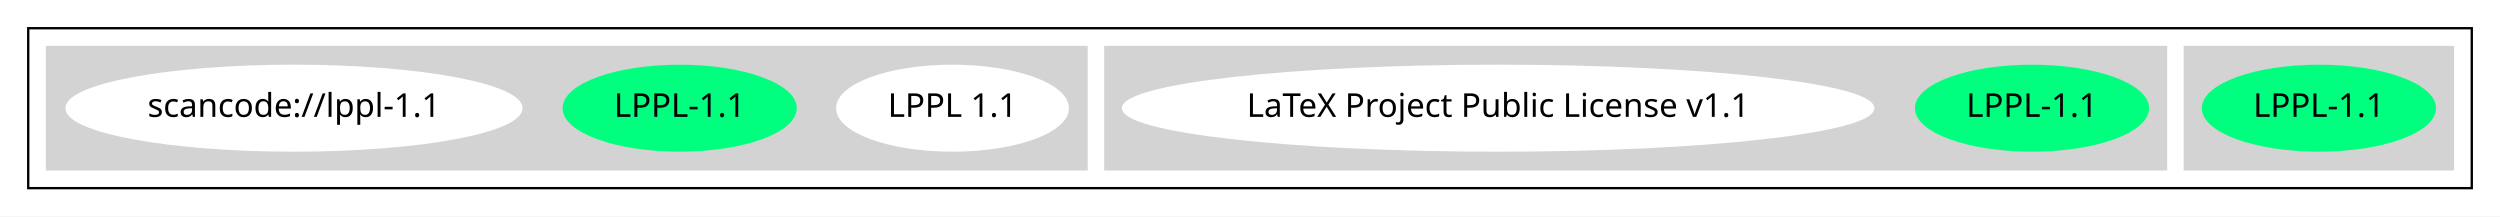
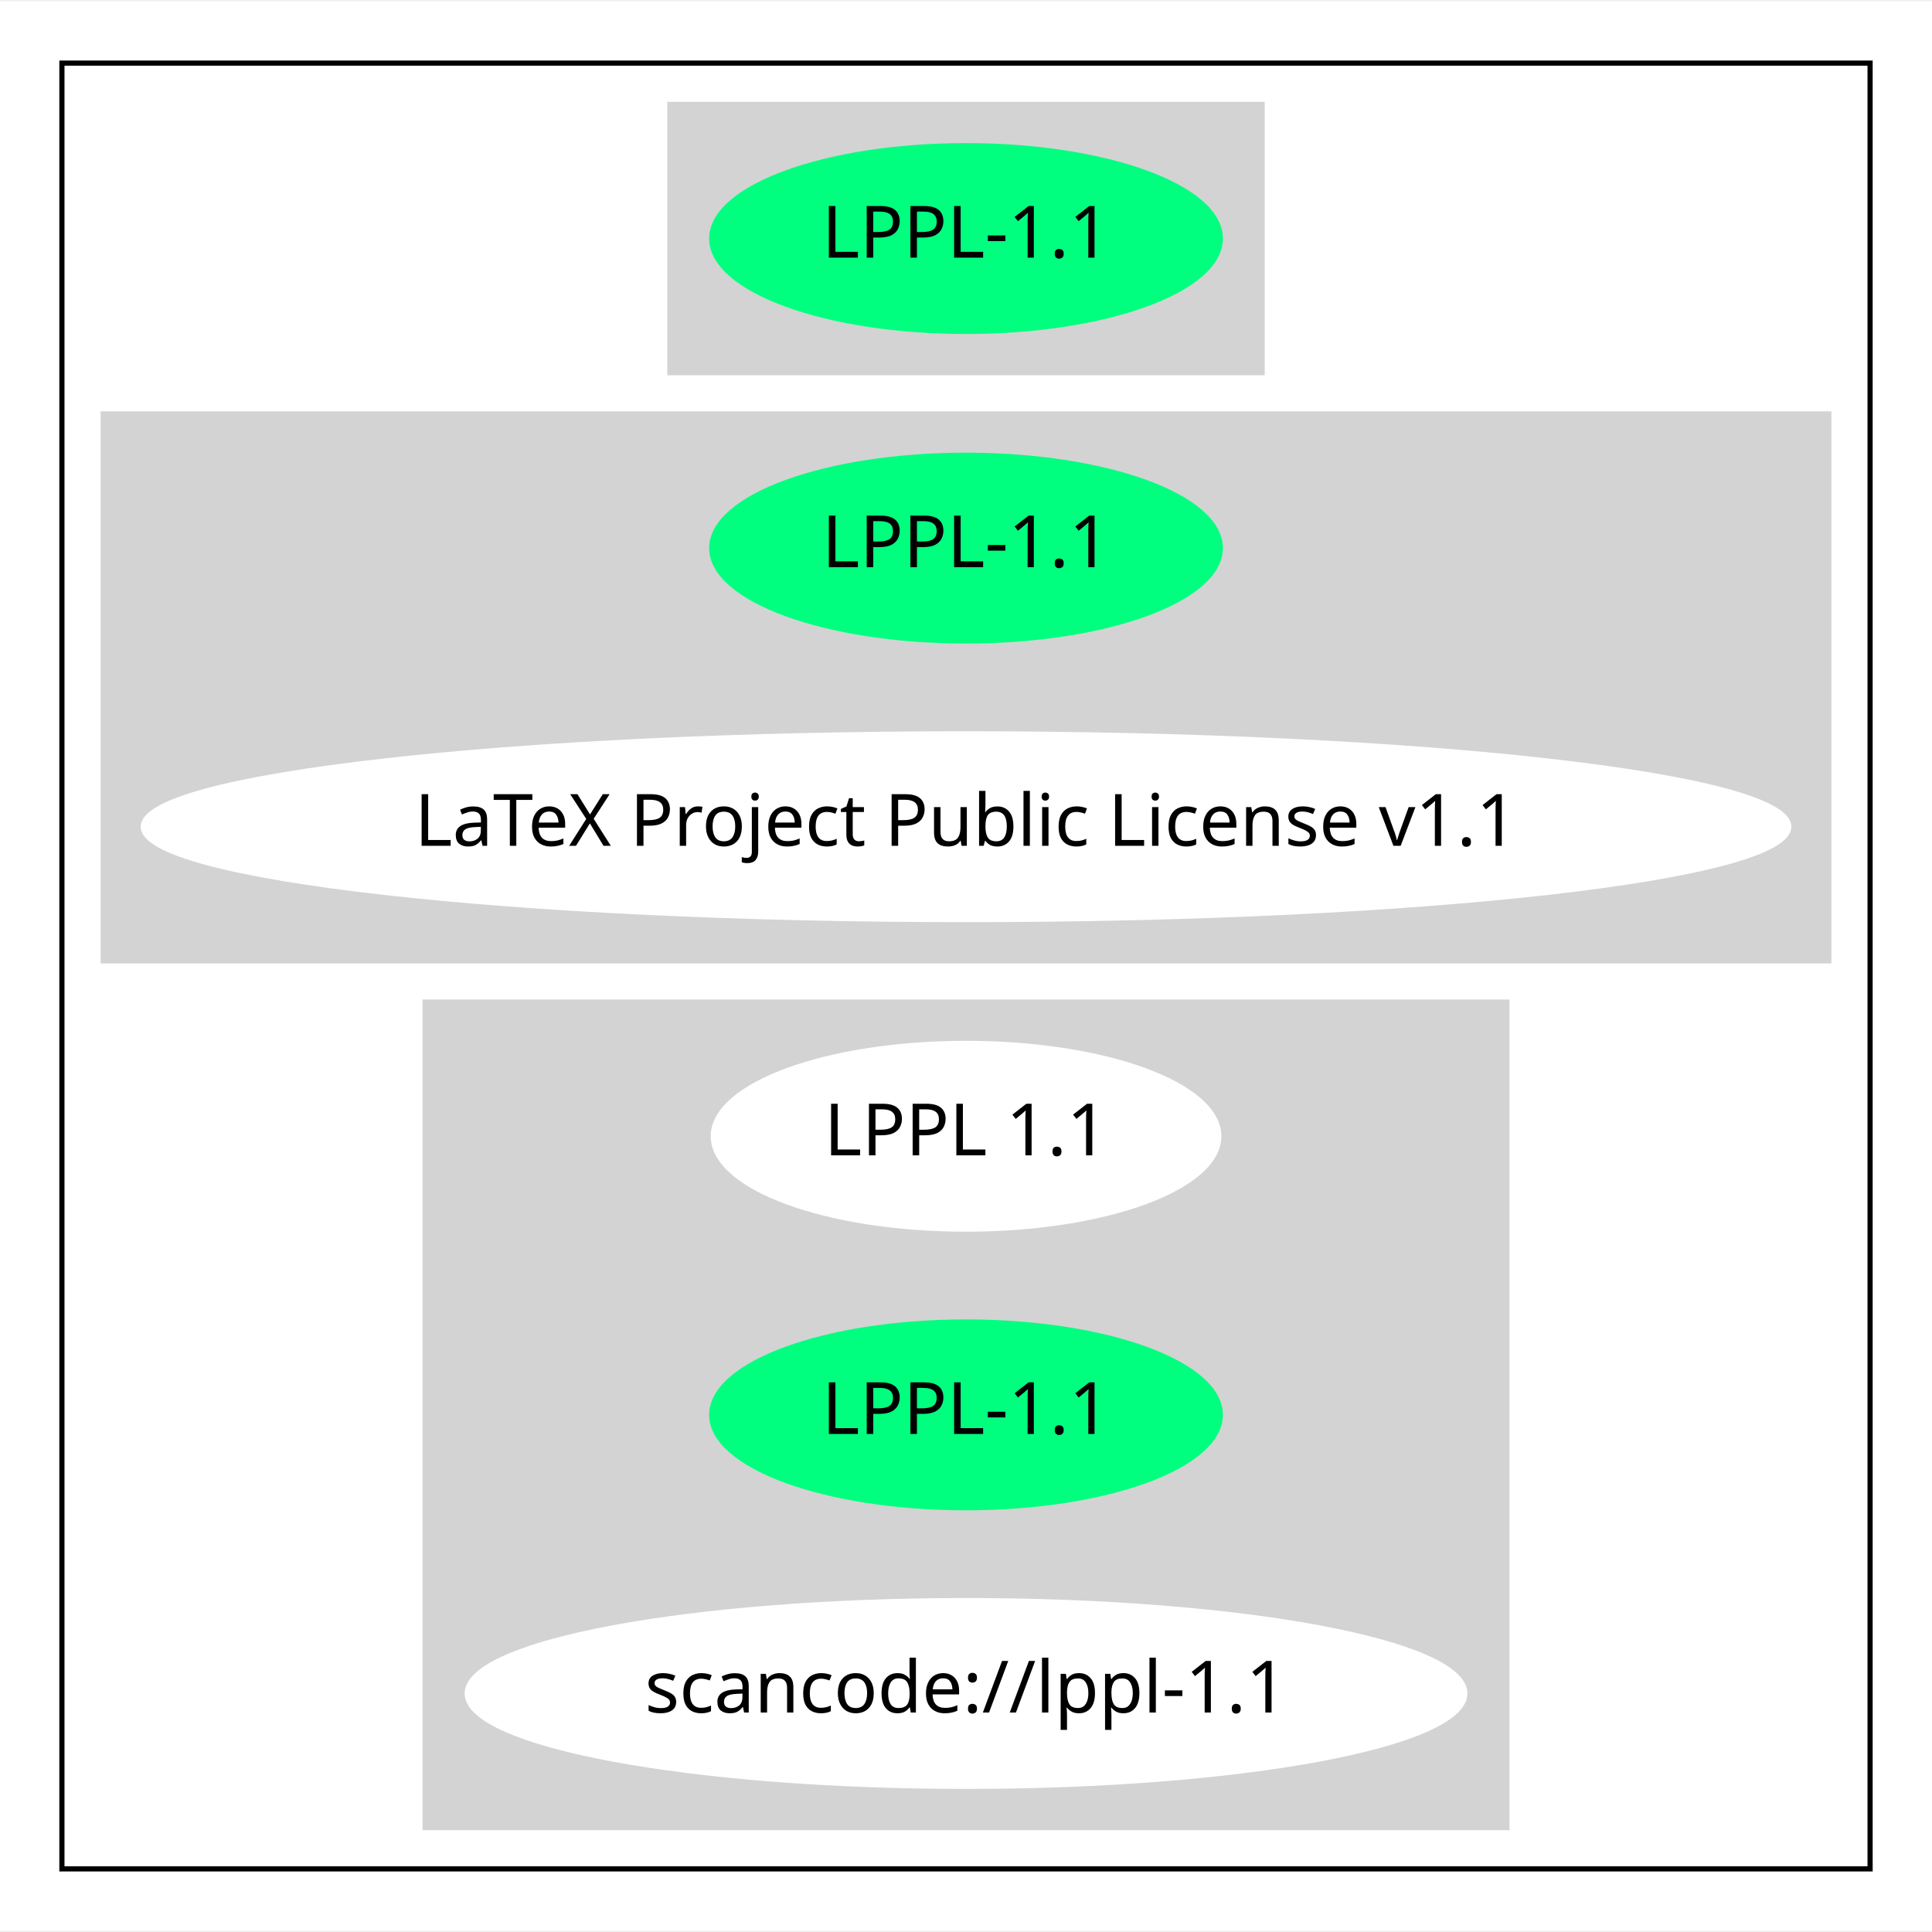
- <svg xmlns="http://www.w3.org/2000/svg" width="1063pt" height="92pt" viewBox="0.00 0.00 1063.00 92.00">
-   <g id="graph0" class="graph" transform="scale(1 1) rotate(0) translate(4 88)">
-     <polygon fill="white" stroke="transparent" points="-4,4 -4,-88 1059,-88 1059,4 -4,4" />
+ <svg xmlns="http://www.w3.org/2000/svg" width="374pt" height="374pt" viewBox="0.00 0.00 374.47 374.00">
+   <g id="graph0" class="graph" transform="scale(1 1) rotate(0) translate(4 370)">
+     <polygon fill="white" stroke="transparent" points="-4,4 -4,-370 370.47,-370 370.47,4 -4,4" />
    <g id="clust1" class="cluster">
-       <polygon fill="none" stroke="black" points="8,-8 8,-76 1047,-76 1047,-8 8,-8" />
+       <polygon fill="none" stroke="black" points="8,-8 8,-358 358.47,-358 358.47,-8 8,-8" />
    </g>
    <g id="clust2" class="cluster">
-       <polygon fill="lightgray" stroke="lightgray" points="925,-16 925,-68 1039,-68 1039,-16 925,-16" />
+       <polygon fill="lightgray" stroke="lightgray" points="125.84,-298 125.84,-350 240.63,-350 240.63,-298 125.84,-298" />
    </g>
    <g id="clust3" class="cluster">
-       <polygon fill="lightgray" stroke="lightgray" points="466,-16 466,-68 917,-68 917,-16 466,-16" />
+       <polygon fill="lightgray" stroke="lightgray" points="16,-184 16,-290 350.47,-290 350.47,-184 16,-184" />
    </g>
    <g id="clust4" class="cluster">
-       <polygon fill="lightgray" stroke="lightgray" points="16,-16 16,-68 458,-68 458,-16 16,-16" />
+       <polygon fill="lightgray" stroke="lightgray" points="78.39,-16 78.39,-176 288.08,-176 288.08,-16 78.39,-16" />
    </g>
    <g id="node1" class="node">
-       <ellipse fill="springgreen" stroke="springgreen" cx="982" cy="-42" rx="49.29" ry="18" />
-       <text text-anchor="middle" x="982" y="-38.3" font-family="Times-Roman" font-size="14.00">LPPL-1.1</text>
+       <ellipse fill="springgreen" stroke="springgreen" cx="183.24" cy="-324" rx="49.29" ry="18" />
+       <text text-anchor="middle" x="183.24" y="-320.3" font-family="Times-Roman" font-size="14.00">LPPL-1.1</text>
    </g>
    <g id="node2" class="node">
-       <ellipse fill="springgreen" stroke="springgreen" cx="860" cy="-42" rx="49.29" ry="18" />
-       <text text-anchor="middle" x="860" y="-38.3" font-family="Times-Roman" font-size="14.00">LPPL-1.1</text>
+       <ellipse fill="springgreen" stroke="springgreen" cx="183.24" cy="-264" rx="49.29" ry="18" />
+       <text text-anchor="middle" x="183.24" y="-260.3" font-family="Times-Roman" font-size="14.00">LPPL-1.1</text>
    </g>
    <g id="node3" class="node">
-       <ellipse fill="white" stroke="white" cx="633" cy="-42" rx="159.47" ry="18" />
-       <text text-anchor="middle" x="633" y="-38.3" font-family="Times-Roman" font-size="14.00">LaTeX Project Public License v1.1</text>
+       <ellipse fill="white" stroke="white" cx="183.24" cy="-210" rx="159.47" ry="18" />
+       <text text-anchor="middle" x="183.24" y="-206.3" font-family="Times-Roman" font-size="14.00">LaTeX Project Public License v1.1</text>
    </g>
    <g id="node4" class="node">
-       <ellipse fill="white" stroke="white" cx="401" cy="-42" rx="48.99" ry="18" />
-       <text text-anchor="middle" x="401" y="-38.3" font-family="Times-Roman" font-size="14.00">LPPL 1.1</text>
+       <ellipse fill="white" stroke="white" cx="183.24" cy="-150" rx="48.99" ry="18" />
+       <text text-anchor="middle" x="183.24" y="-146.3" font-family="Times-Roman" font-size="14.00">LPPL 1.1</text>
    </g>
    <g id="node5" class="node">
-       <ellipse fill="springgreen" stroke="springgreen" cx="285" cy="-42" rx="49.29" ry="18" />
-       <text text-anchor="middle" x="285" y="-38.3" font-family="Times-Roman" font-size="14.00">LPPL-1.1</text>
+       <ellipse fill="springgreen" stroke="springgreen" cx="183.24" cy="-96" rx="49.29" ry="18" />
+       <text text-anchor="middle" x="183.24" y="-92.3" font-family="Times-Roman" font-size="14.00">LPPL-1.1</text>
    </g>
    <g id="node6" class="node">
-       <ellipse fill="white" stroke="white" cx="121" cy="-42" rx="96.68" ry="18" />
-       <text text-anchor="middle" x="121" y="-38.3" font-family="Times-Roman" font-size="14.00">scancode://lppl-1.1</text>
+       <ellipse fill="white" stroke="white" cx="183.24" cy="-42" rx="96.68" ry="18" />
+       <text text-anchor="middle" x="183.24" y="-38.3" font-family="Times-Roman" font-size="14.00">scancode://lppl-1.1</text>
    </g>
  </g>
</svg>
